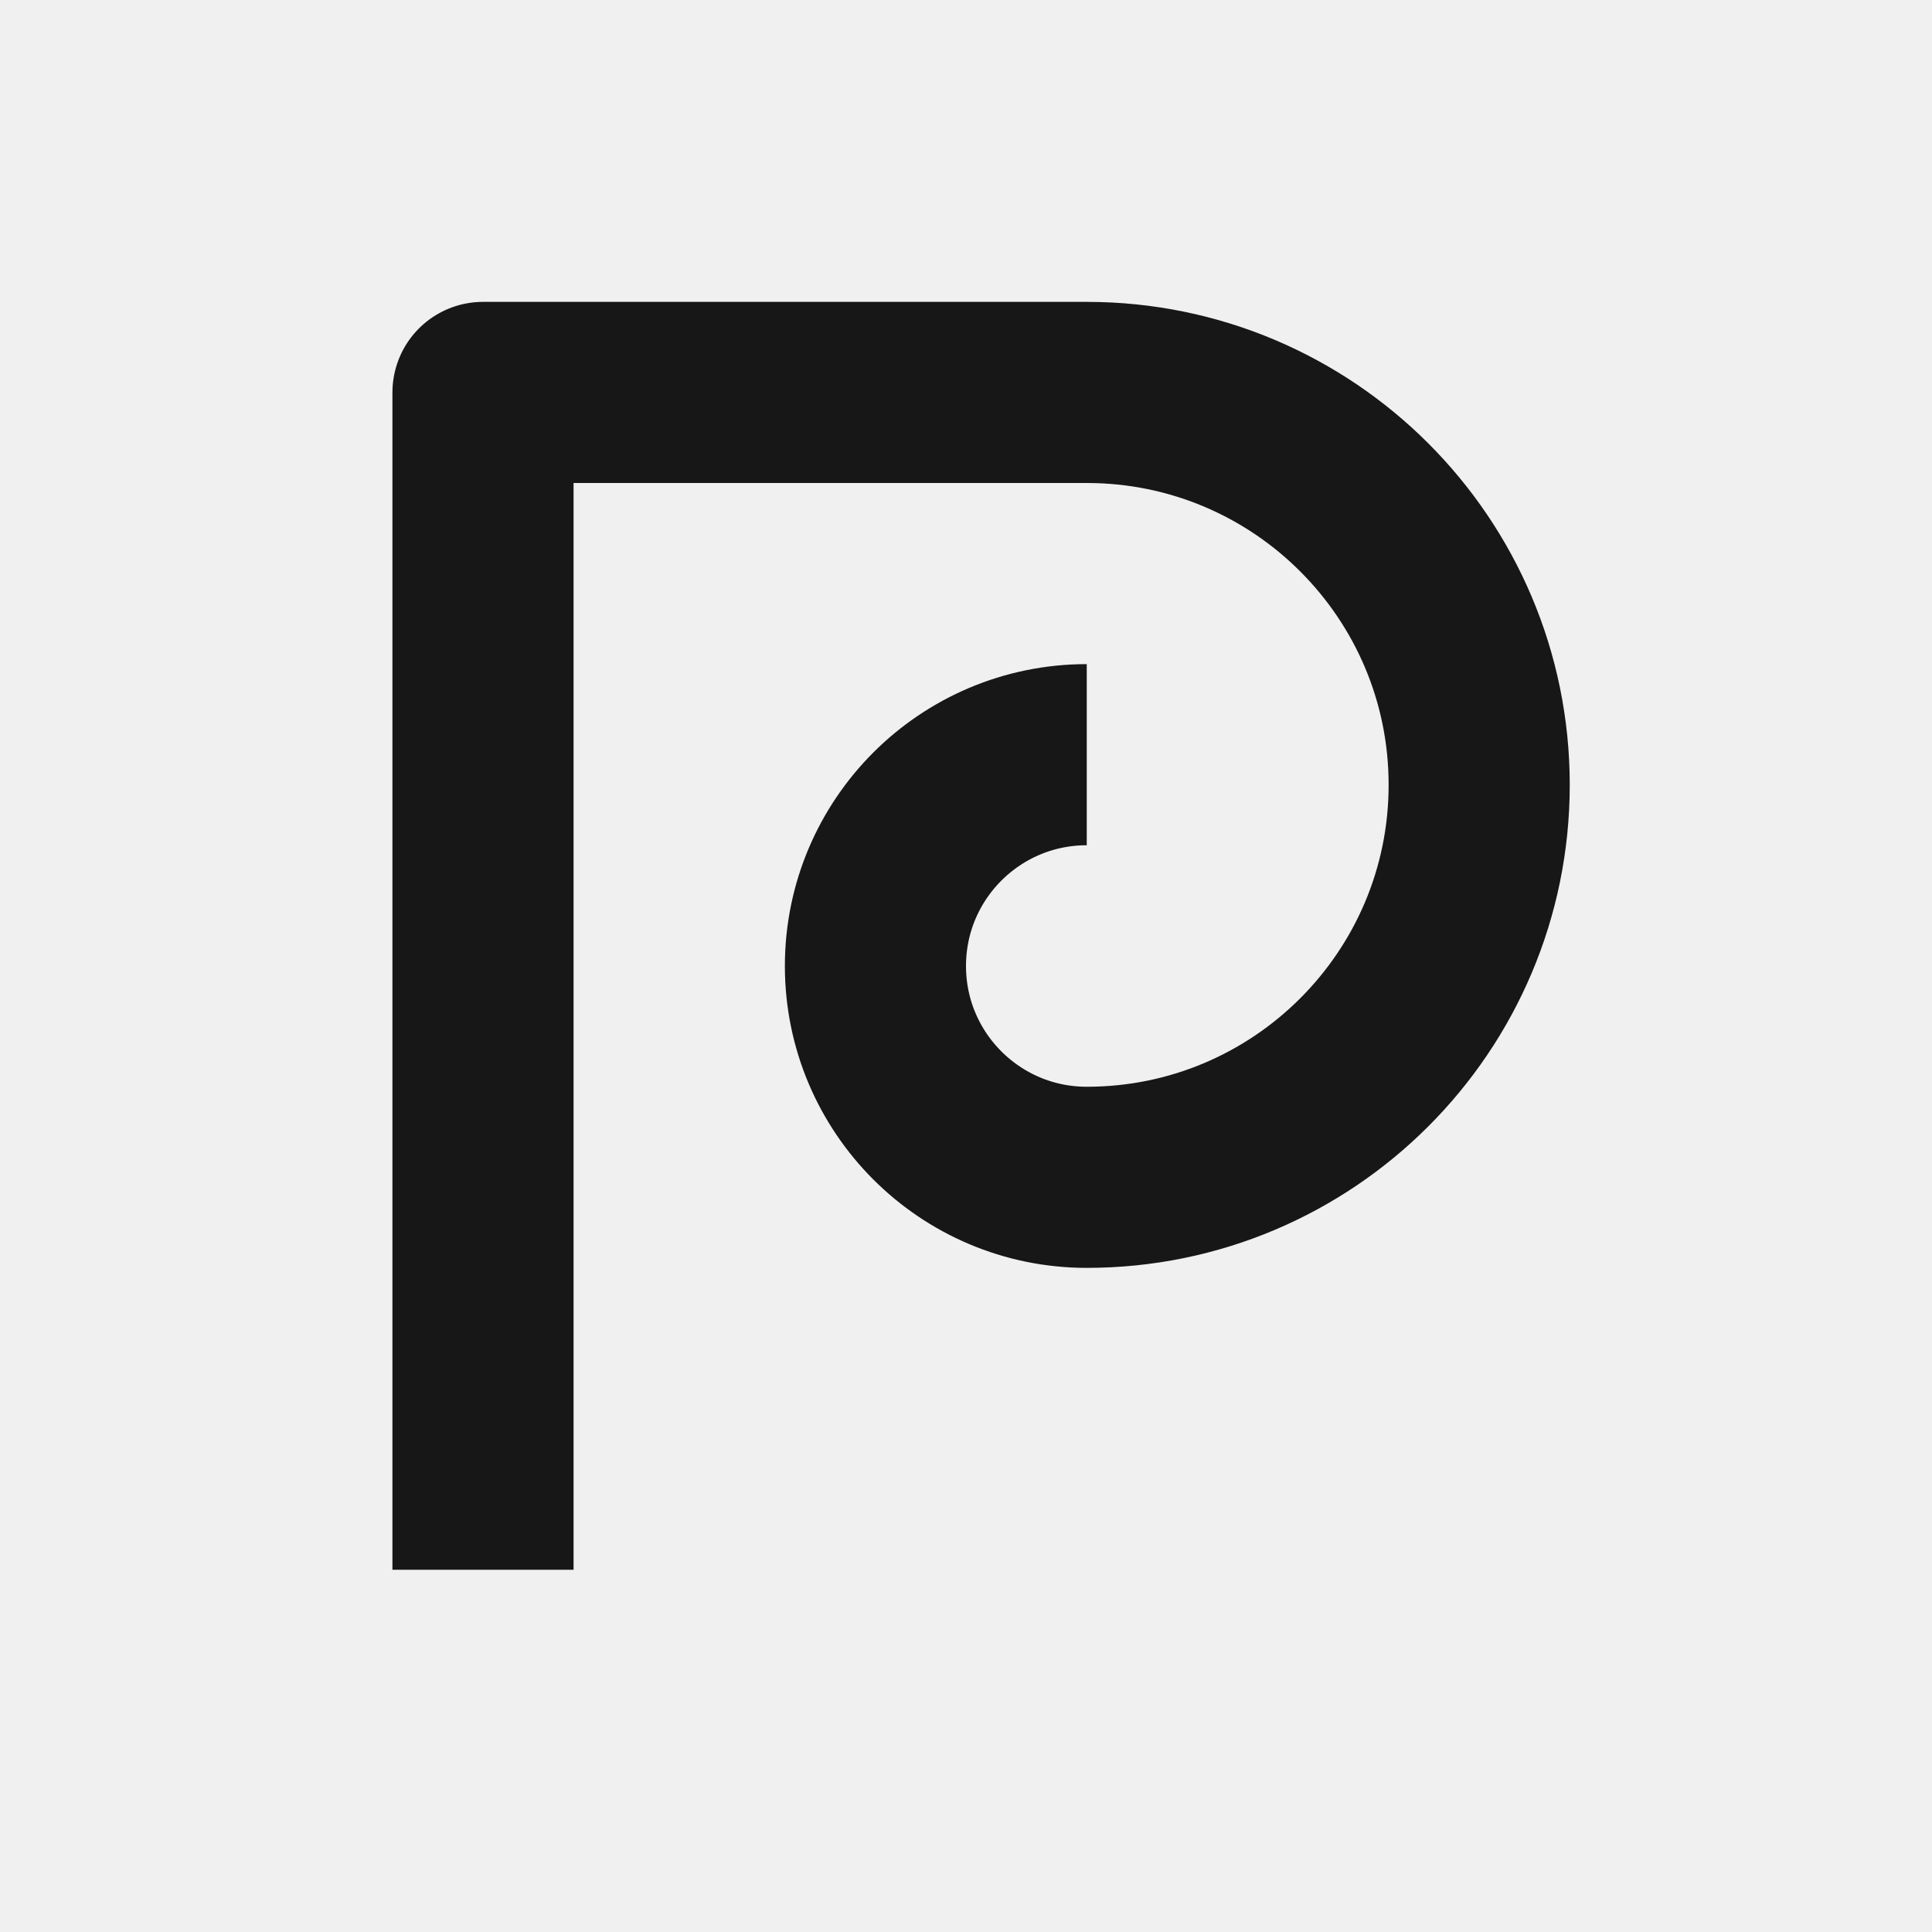
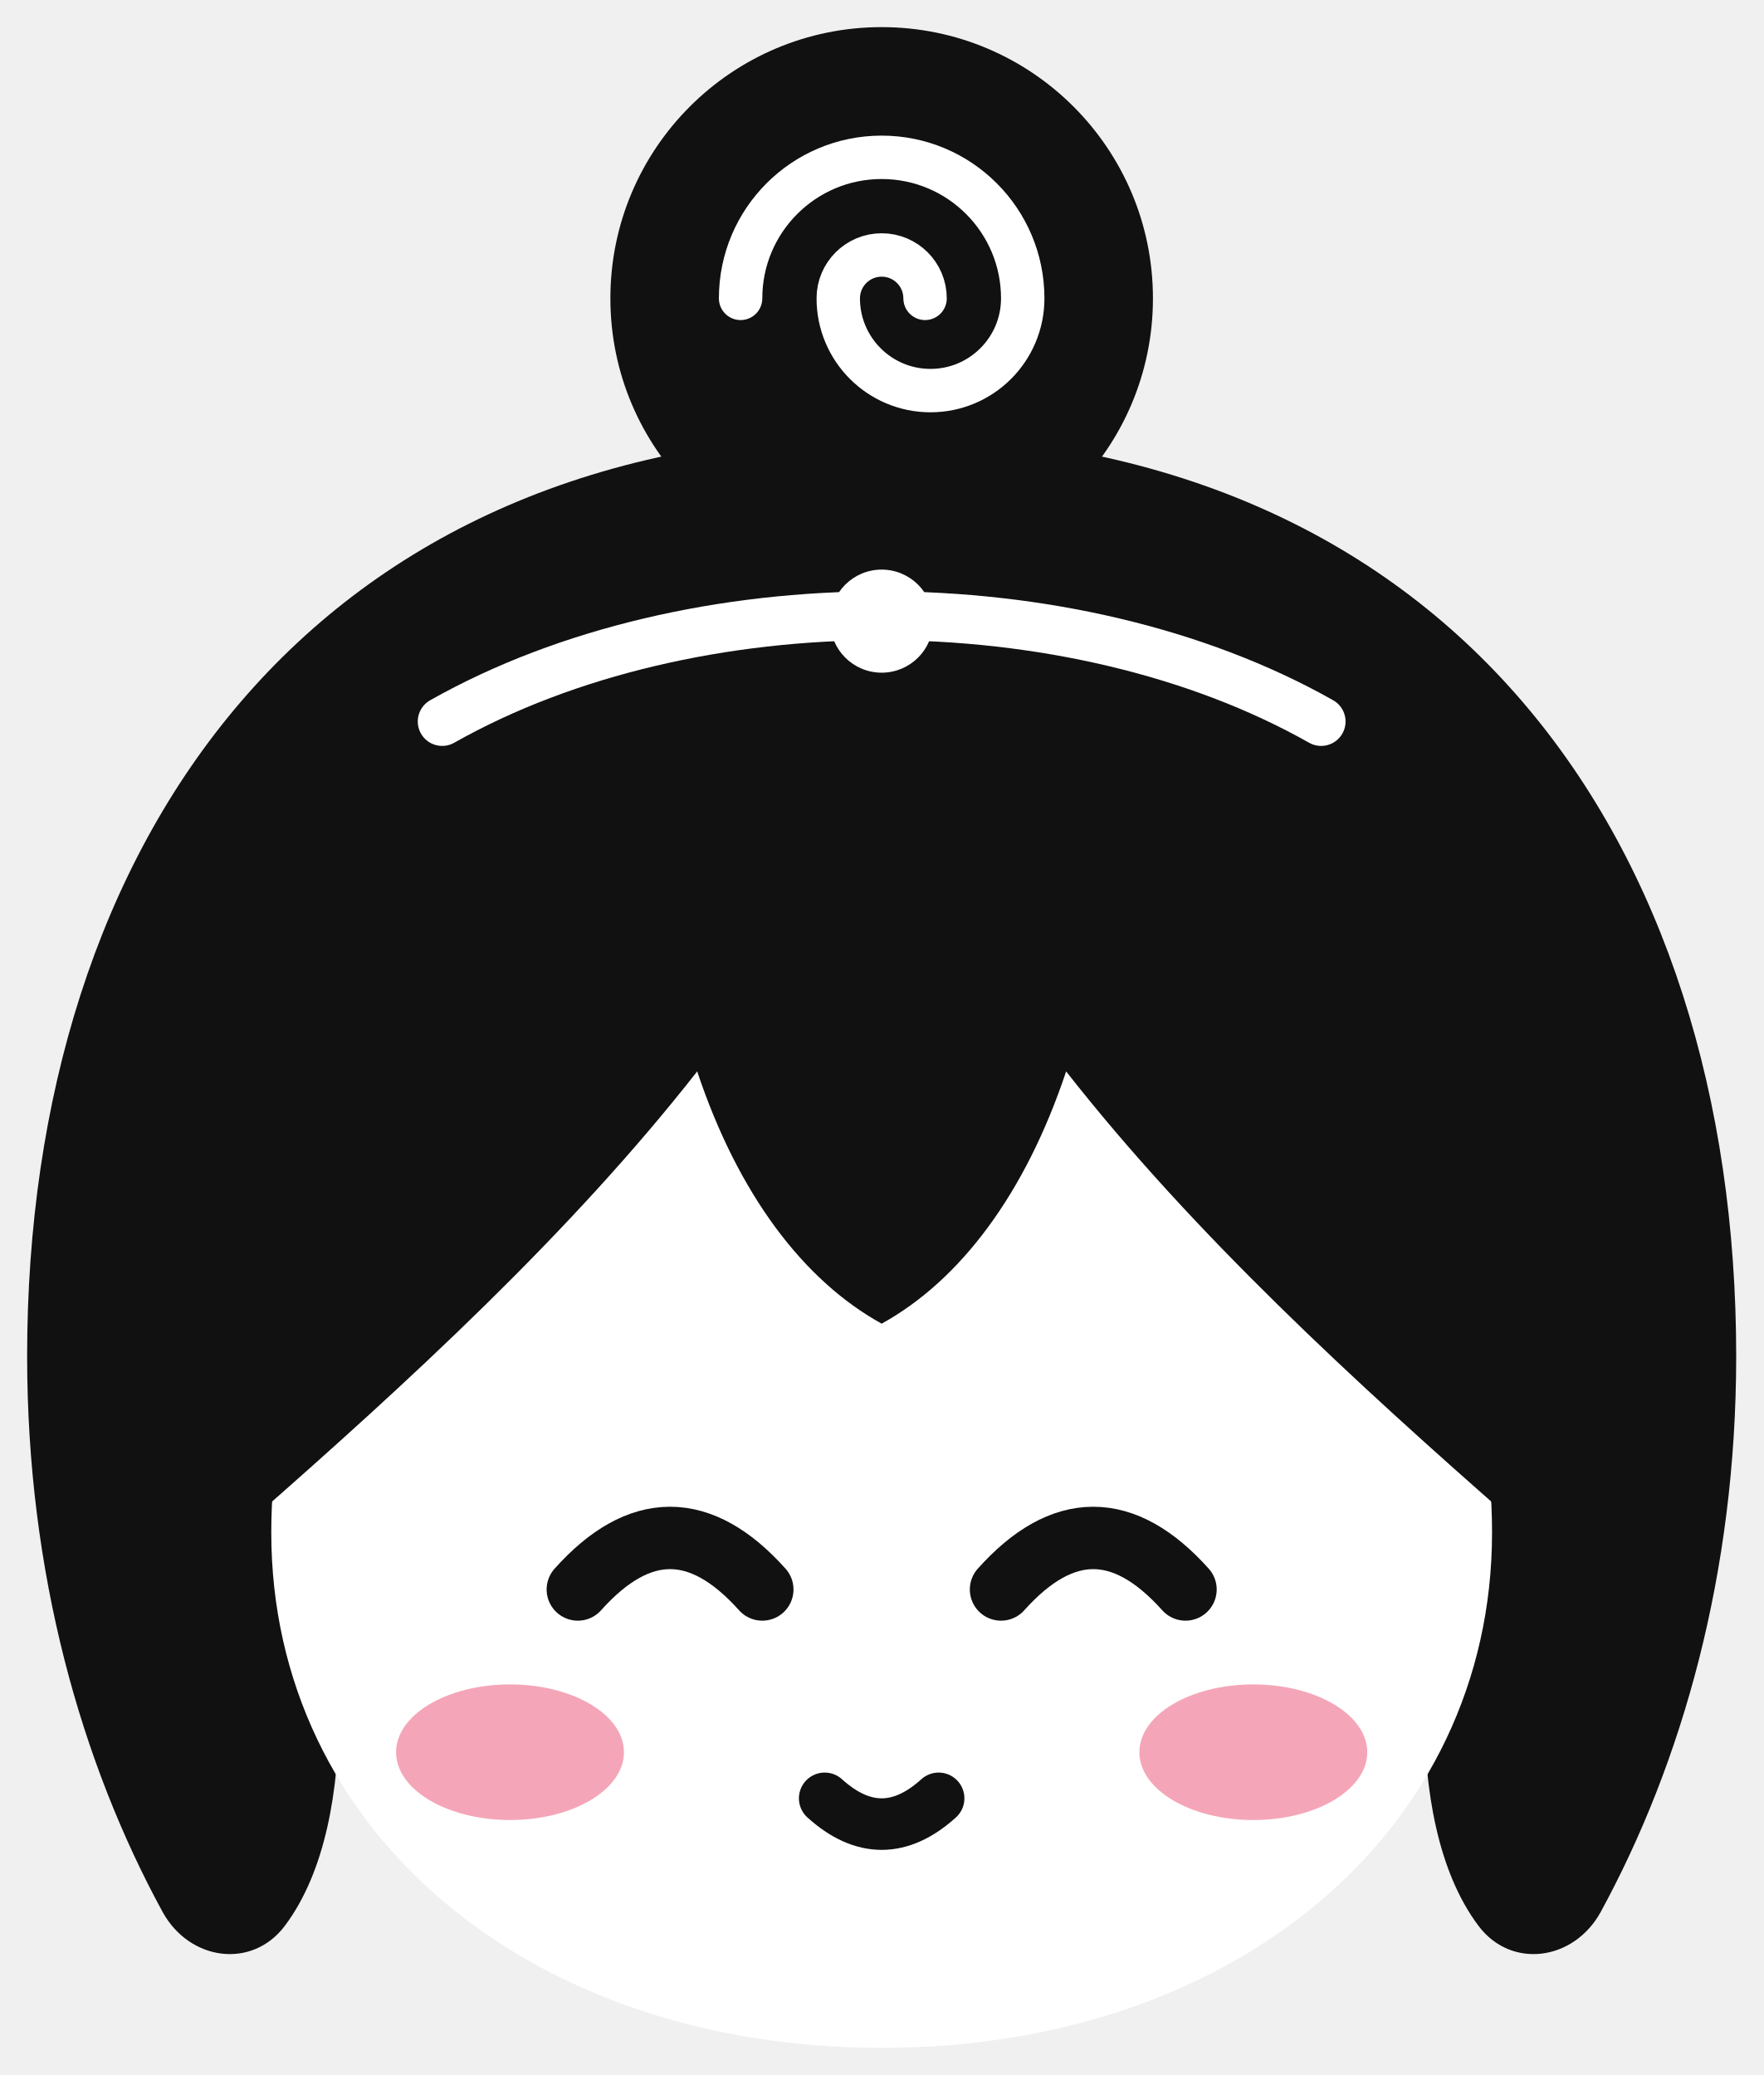
- <svg xmlns="http://www.w3.org/2000/svg" viewBox="0 0 64 64" role="img" aria-labelledby="t d">
-   <path d="M16 52V13h20a13 13 0 0 1 0 26a7 7 0 0 1 0-14" fill="none" stroke="#171717" stroke-width="6" stroke-linejoin="round" />
+ <svg xmlns="http://www.w3.org/2000/svg" viewBox="17.5 6 65 76.5" width="130" height="153" role="img">
+   <circle cx="50" cy="17" r="10" fill="#111111" />
+   <path d="M50 22C29 22 18.5 37 18.5 56C18.5 64 20.5 71 23.5 76.5C24.5 78.3 26.8 78.6 28 77C29.5 75 30 72 30 69L70 69C70 72 70.5 75 72 77C73.2 78.6 75.5 78.3 76.5 76.5C79.5 71 81.5 64 81.5 56C81.5 37 71 22 50 22Z" fill="#111111" />
+   <path d="M50 42C35 42 27.5 52 27.5 62.5C27.5 73.5 37 81.5 50 81.5C63 81.5 72.5 73.5 72.5 62.5C72.5 52 65 42 50 42Z" fill="#ffffff" />
+   <path d="M26.8 62C26.8 46.5 37 35.5 50 35.5C63 35.5 73.2 46.5 73.2 62C67.5 57 61.5 51.5 56.8 45.5C55.3 50 52.9 53.2 50 54.8C47.1 53.2 44.7 50 43.2 45.5C38.5 51.5 32.5 57 26.8 62Z" fill="#111111" />
+   <path d="M51.6 17a1.6 1.6 0 1 0-3.2 0a3.4 3.4 0 1 0 6.8 0a5.2 5.2 0 1 0-10.4 0" fill="none" stroke="#ffffff" stroke-width="1.6" stroke-linecap="round" />
+   <path d="M33.8 32.6C43 27.4 57 27.4 66.2 32.6" fill="none" stroke="#ffffff" stroke-width="1.8" stroke-linecap="round" />
+   <circle cx="50" cy="28.9" r="1.9" fill="#ffffff" />
+   <path d="M38.8 64.6q3.4-3.8 6.8 0M54.4 64.6q3.4-3.8 6.8 0" fill="none" stroke="#111111" stroke-width="2.3" stroke-linecap="round" />
+   <path d="M32.1 70.6a4.2 2.5 0 1 0 8.4 0a4.2 2.5 0 1 0 -8.4 0ZM59.5 70.6a4.2 2.5 0 1 0 8.4 0a4.2 2.5 0 1 0 -8.4 0Z" fill="#F4A6B8" />
+   <path d="M47.9 72.3q2.1 1.9 4.2 0" fill="none" stroke="#111111" stroke-width="1.9" stroke-linecap="round" />
</svg>
